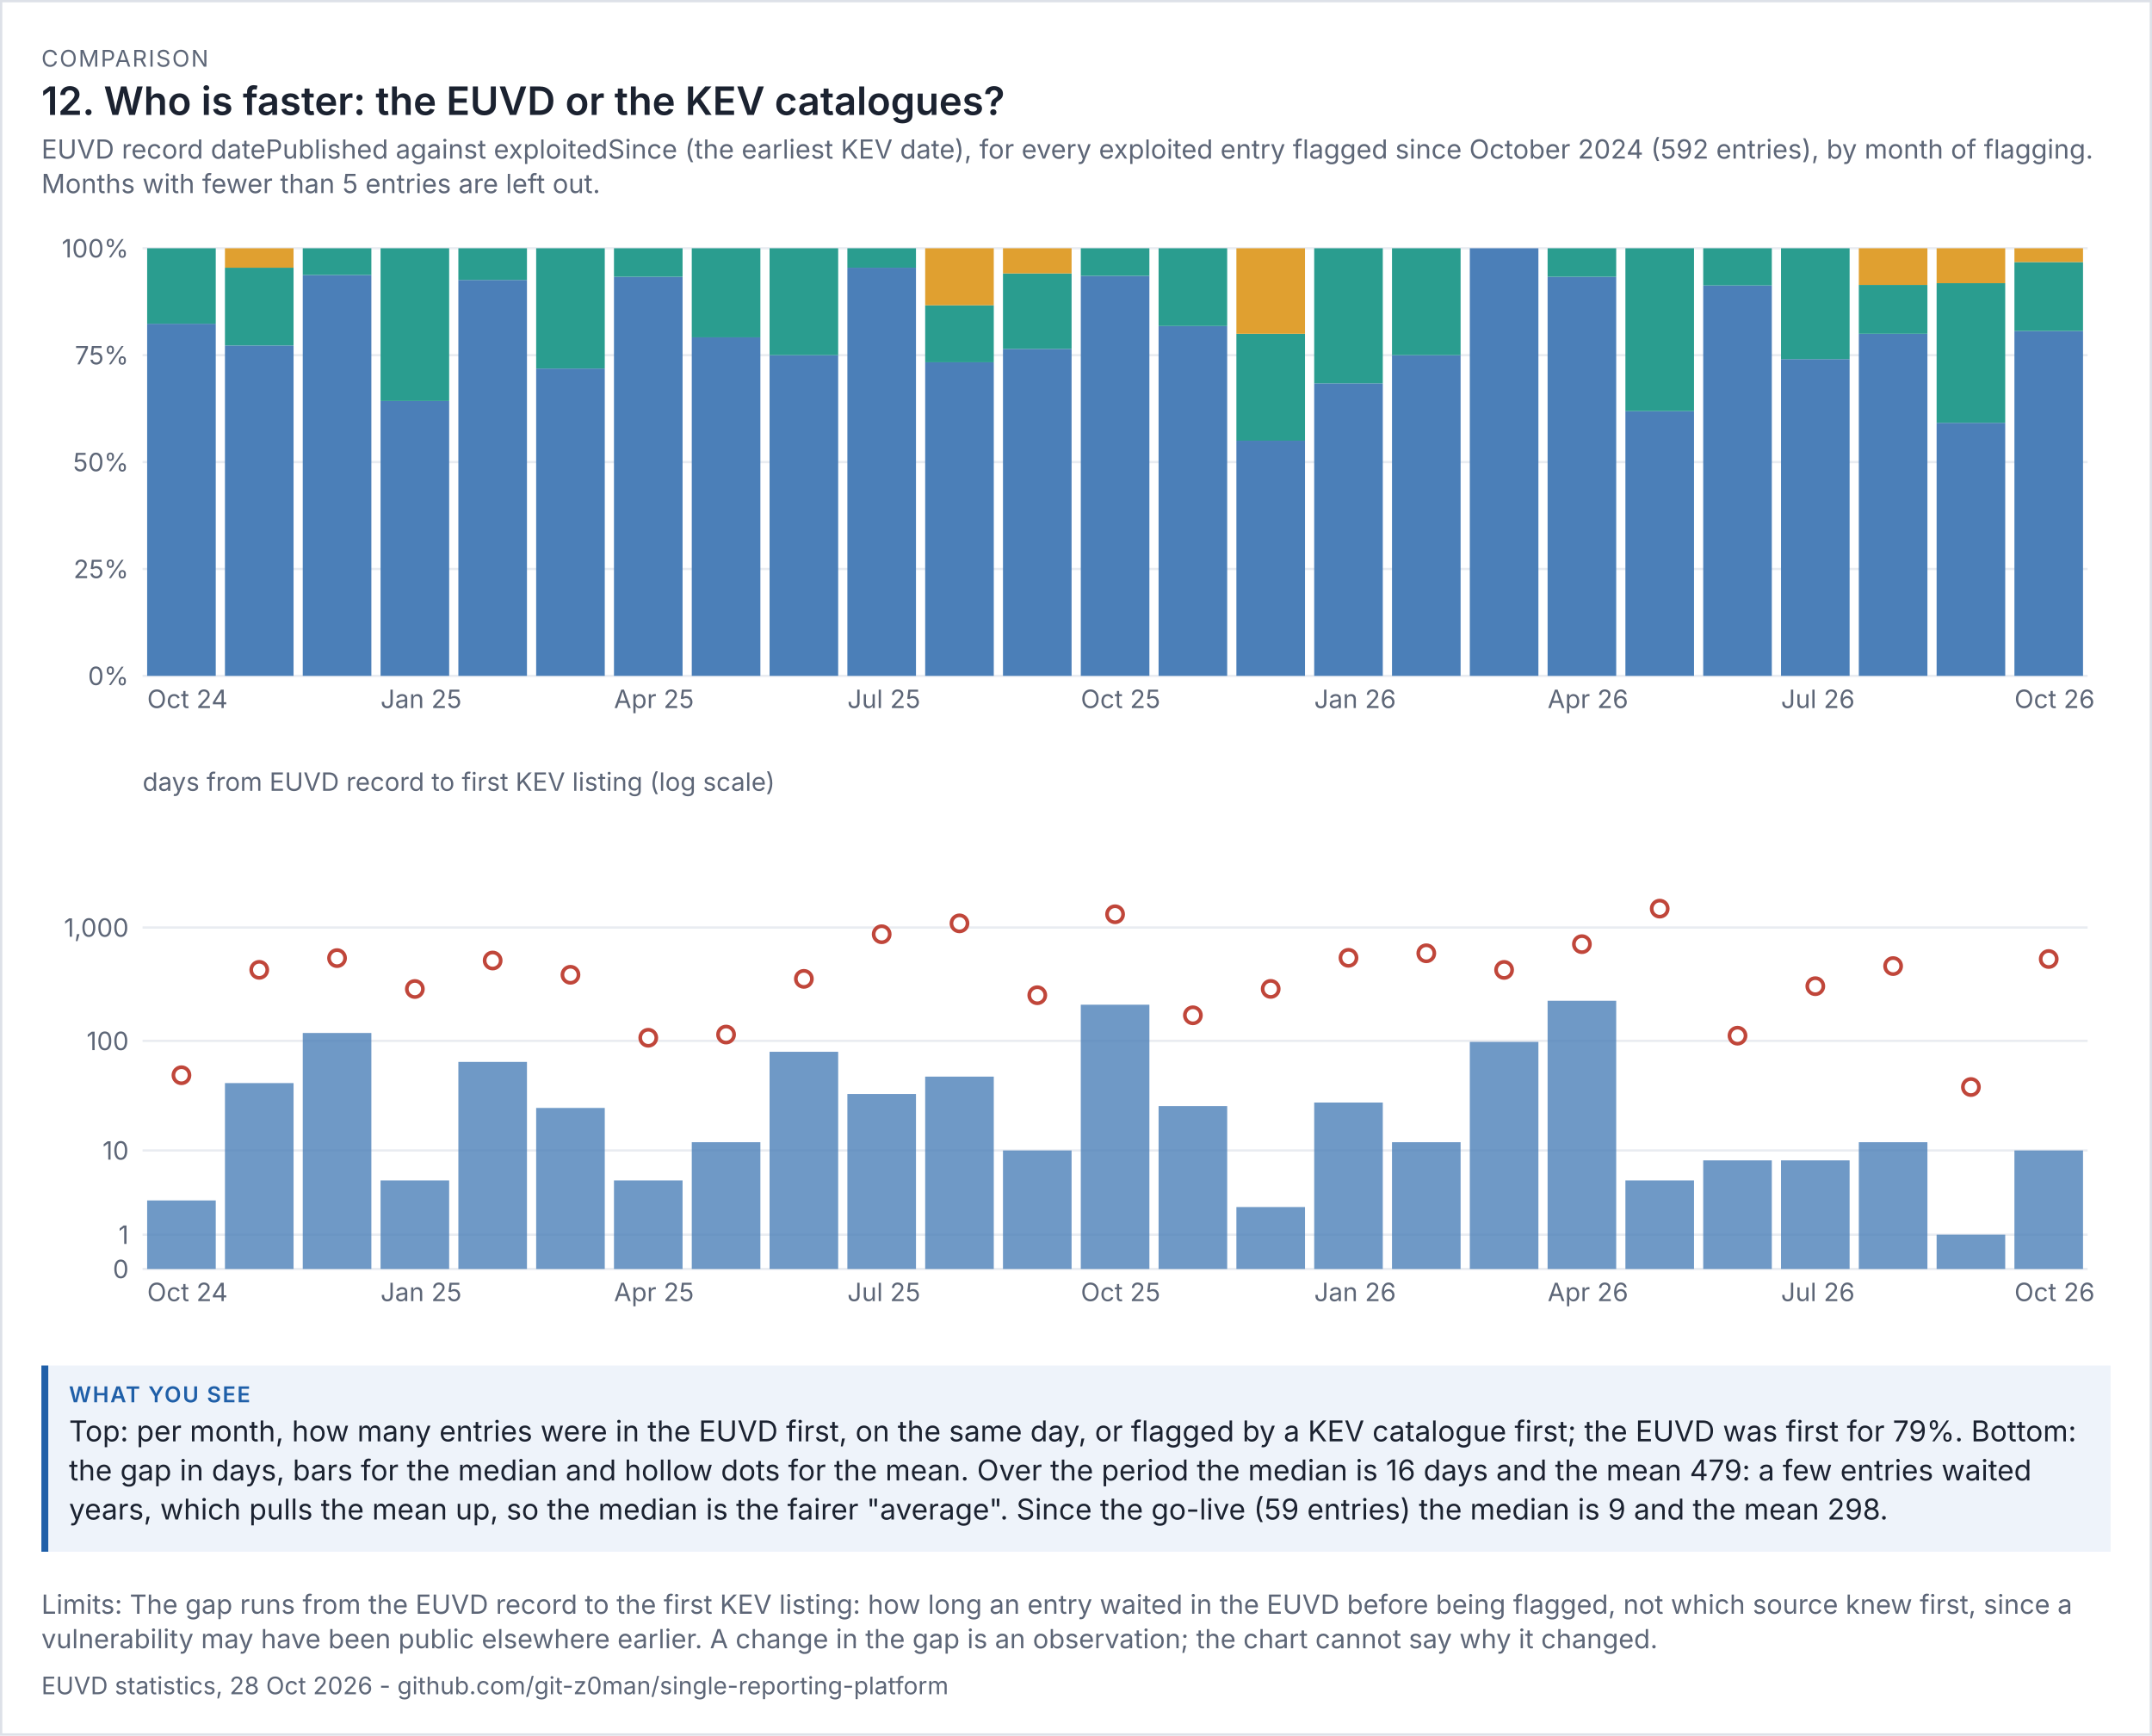
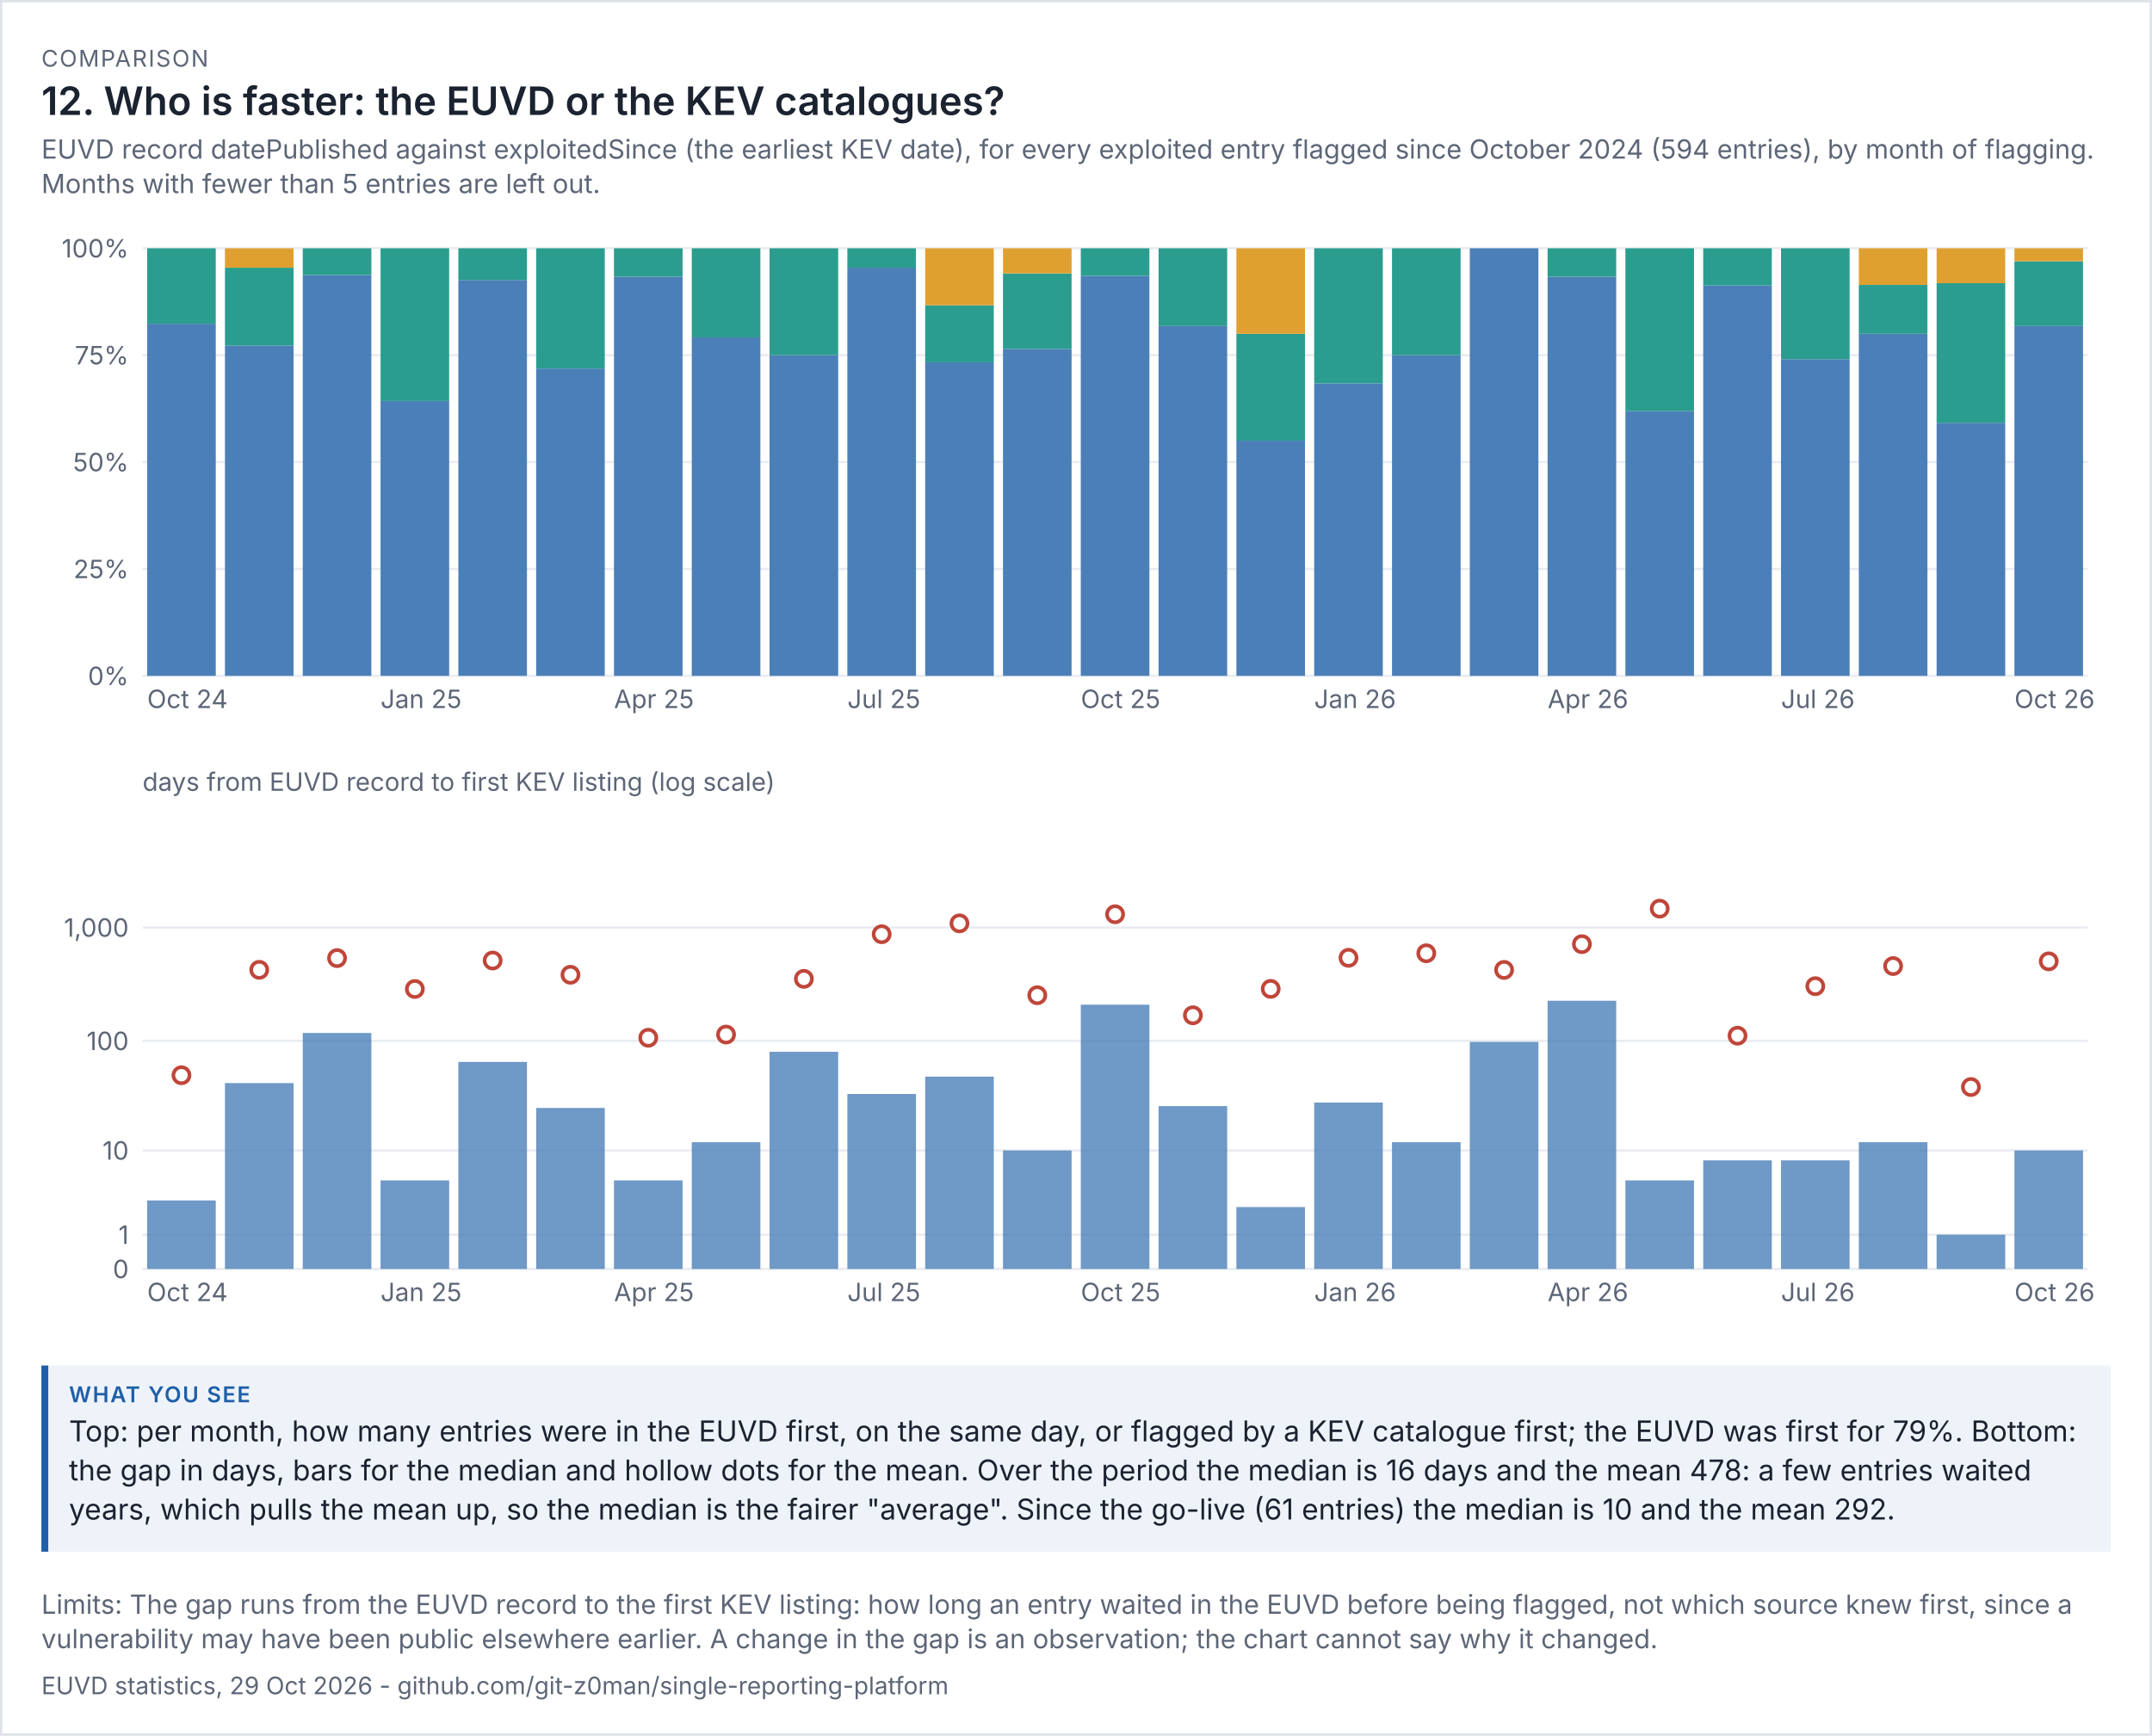
<svg xmlns="http://www.w3.org/2000/svg" viewBox="0 0 936 755" width="936" height="755" font-family="system-ui,-apple-system,'Segoe UI',sans-serif">
  <rect width="100%" height="100%" fill="#ffffff" />
  <rect x="0.5" y="0.5" width="935" height="754" fill="none" stroke="#dde1e8" />
  <text x="18" y="29" font-size="10" letter-spacing="0.6" fill="#5d6677">COMPARISON</text>
  <text x="18" y="50" font-size="17" fill="#1b2230" font-weight="600">12. Who is faster: the EUVD or the KEV catalogues?</text>
-   <text x="18" y="69" font-size="11.5" fill="#5d6677">EUVD record datePublished against exploitedSince (the earliest KEV date), for every exploited entry flagged since October 2024 (592 entries), by month of flagging.</text>
+   <text x="18" y="69" font-size="11.5" fill="#5d6677">EUVD record datePublished against exploitedSince (the earliest KEV date), for every exploited entry flagged since October 2024 (594 entries), by month of flagging.</text>
  <text x="18" y="84" font-size="11.5" fill="#5d6677">Months with fewer than 5 entries are left out.</text>
  <g transform="translate(18,94) scale(1)" font-size="11">
    <svg viewBox="0 0 900 230" role="img" width="900" height="230">
      <g>
        <line x1="44" x2="890" y1="200" y2="200" stroke="rgb(233, 236, 241)" />
        <text x="38" y="204" text-anchor="end" fill="rgb(93, 102, 119)">0%</text>
        <line x1="44" x2="890" y1="153.5" y2="153.5" stroke="rgb(233, 236, 241)" />
        <text x="38" y="157.5" text-anchor="end" fill="rgb(93, 102, 119)">25%</text>
        <line x1="44" x2="890" y1="107" y2="107" stroke="rgb(233, 236, 241)" />
        <text x="38" y="111" text-anchor="end" fill="rgb(93, 102, 119)">50%</text>
        <line x1="44" x2="890" y1="60.5" y2="60.5" stroke="rgb(233, 236, 241)" />
        <text x="38" y="64.5" text-anchor="end" fill="rgb(93, 102, 119)">75%</text>
        <line x1="44" x2="890" y1="14" y2="14" stroke="rgb(233, 236, 241)" />
        <text x="38" y="18" text-anchor="end" fill="rgb(93, 102, 119)">100%</text>
        <rect x="46" y="46.824" width="29.84" height="153.176" fill="rgb(75, 127, 184)" />
        <rect x="46" y="14" width="29.84" height="32.824" fill="rgb(42, 157, 143)" />
        <text x="46" y="214" fill="rgb(93, 102, 119)">Oct 24</text>
        <rect x="79.84" y="56.273" width="29.84" height="143.727" fill="rgb(75, 127, 184)" />
        <rect x="79.84" y="22.455" width="29.84" height="33.818" fill="rgb(42, 157, 143)" />
        <rect x="79.84" y="14" width="29.84" height="8.455" fill="rgb(224, 160, 48)" />
        <rect x="113.68" y="25.625" width="29.84" height="174.375" fill="rgb(75, 127, 184)" />
        <rect x="113.68" y="14" width="29.84" height="11.625" fill="rgb(42, 157, 143)" />
        <rect x="147.52" y="80.429" width="29.84" height="119.571" fill="rgb(75, 127, 184)" />
        <rect x="147.52" y="14" width="29.84" height="66.429" fill="rgb(42, 157, 143)" />
        <text x="147.52" y="214" fill="rgb(93, 102, 119)">Jan 25</text>
        <rect x="181.36" y="27.778" width="29.84" height="172.222" fill="rgb(75, 127, 184)" />
        <rect x="181.36" y="14" width="29.84" height="13.778" fill="rgb(42, 157, 143)" />
        <rect x="215.2" y="66.312" width="29.84" height="133.688" fill="rgb(75, 127, 184)" />
        <rect x="215.2" y="14" width="29.84" height="52.312" fill="rgb(42, 157, 143)" />
        <rect x="249.04" y="26.4" width="29.84" height="173.6" fill="rgb(75, 127, 184)" />
        <rect x="249.04" y="14" width="29.84" height="12.4" fill="rgb(42, 157, 143)" />
        <text x="249.04" y="214" fill="rgb(93, 102, 119)">Apr 25</text>
        <rect x="282.88" y="52.75" width="29.84" height="147.25" fill="rgb(75, 127, 184)" />
        <rect x="282.88" y="14" width="29.84" height="38.75" fill="rgb(42, 157, 143)" />
        <rect x="316.72" y="60.5" width="29.84" height="139.5" fill="rgb(75, 127, 184)" />
        <rect x="316.72" y="14" width="29.84" height="46.5" fill="rgb(42, 157, 143)" />
        <rect x="350.56" y="22.455" width="29.84" height="177.545" fill="rgb(75, 127, 184)" />
        <rect x="350.56" y="14" width="29.84" height="8.455" fill="rgb(42, 157, 143)" />
        <text x="350.56" y="214" fill="rgb(93, 102, 119)">Jul 25</text>
        <rect x="384.4" y="63.6" width="29.84" height="136.4" fill="rgb(75, 127, 184)" />
        <rect x="384.4" y="38.8" width="29.84" height="24.8" fill="rgb(42, 157, 143)" />
        <rect x="384.4" y="14" width="29.84" height="24.8" fill="rgb(224, 160, 48)" />
        <rect x="418.24" y="57.765" width="29.84" height="142.235" fill="rgb(75, 127, 184)" />
        <rect x="418.24" y="24.941" width="29.84" height="32.824" fill="rgb(42, 157, 143)" />
        <rect x="418.24" y="14" width="29.84" height="10.941" fill="rgb(224, 160, 48)" />
        <rect x="452.08" y="26" width="29.84" height="174" fill="rgb(75, 127, 184)" />
        <rect x="452.08" y="14" width="29.84" height="12" fill="rgb(42, 157, 143)" />
        <text x="452.08" y="214" fill="rgb(93, 102, 119)">Oct 25</text>
        <rect x="485.92" y="47.818" width="29.84" height="152.182" fill="rgb(75, 127, 184)" />
        <rect x="485.92" y="14" width="29.84" height="33.818" fill="rgb(42, 157, 143)" />
        <rect x="519.76" y="97.7" width="29.84" height="102.3" fill="rgb(75, 127, 184)" />
        <rect x="519.76" y="51.2" width="29.84" height="46.5" fill="rgb(42, 157, 143)" />
        <rect x="519.76" y="14" width="29.84" height="37.2" fill="rgb(224, 160, 48)" />
        <rect x="553.6" y="72.737" width="29.84" height="127.263" fill="rgb(75, 127, 184)" />
        <rect x="553.6" y="14" width="29.84" height="58.737" fill="rgb(42, 157, 143)" />
        <text x="553.6" y="214" fill="rgb(93, 102, 119)">Jan 26</text>
        <rect x="587.44" y="60.5" width="29.84" height="139.5" fill="rgb(75, 127, 184)" />
        <rect x="587.44" y="14" width="29.84" height="46.5" fill="rgb(42, 157, 143)" />
        <rect x="621.28" y="14" width="29.84" height="186" fill="rgb(75, 127, 184)" />
        <rect x="655.12" y="26.4" width="29.84" height="173.6" fill="rgb(75, 127, 184)" />
        <rect x="655.12" y="14" width="29.84" height="12.4" fill="rgb(42, 157, 143)" />
        <text x="655.12" y="214" fill="rgb(93, 102, 119)">Apr 26</text>
        <rect x="688.96" y="84.857" width="29.84" height="115.143" fill="rgb(75, 127, 184)" />
        <rect x="688.96" y="14" width="29.84" height="70.857" fill="rgb(42, 157, 143)" />
        <rect x="722.8" y="30.174" width="29.84" height="169.826" fill="rgb(75, 127, 184)" />
        <rect x="722.8" y="14" width="29.84" height="16.174" fill="rgb(42, 157, 143)" />
        <rect x="756.64" y="62.222" width="29.84" height="137.778" fill="rgb(75, 127, 184)" />
        <rect x="756.64" y="14" width="29.84" height="48.222" fill="rgb(42, 157, 143)" />
        <text x="756.64" y="214" fill="rgb(93, 102, 119)">Jul 26</text>
        <rect x="790.48" y="51.2" width="29.84" height="148.8" fill="rgb(75, 127, 184)" />
        <rect x="790.48" y="29.943" width="29.84" height="21.257" fill="rgb(42, 157, 143)" />
        <rect x="790.48" y="14" width="29.84" height="15.943" fill="rgb(224, 160, 48)" />
        <rect x="824.32" y="89.918" width="29.84" height="110.082" fill="rgb(75, 127, 184)" />
        <rect x="824.32" y="29.184" width="29.84" height="60.735" fill="rgb(42, 157, 143)" />
        <rect x="824.32" y="14" width="29.84" height="15.184" fill="rgb(224, 160, 48)" />
-         <rect x="858.16" y="50" width="29.84" height="150" fill="rgb(75, 127, 184)" />
-         <rect x="858.16" y="20" width="29.84" height="30" fill="rgb(42, 157, 143)" />
-         <rect x="858.16" y="14" width="29.84" height="6" fill="rgb(224, 160, 48)" />
+         <rect x="858.16" y="47.818" width="29.84" height="152.182" fill="rgb(75, 127, 184)" />
+         <rect x="858.16" y="19.636" width="29.84" height="28.182" fill="rgb(42, 157, 143)" />
+         <rect x="858.16" y="14" width="29.84" height="5.636" fill="rgb(224, 160, 48)" />
        <text x="858.16" y="214" fill="rgb(93, 102, 119)">Oct 26</text>
      </g>
    </svg>
  </g>
  <g transform="translate(18,332) scale(1)" font-size="11">
    <svg viewBox="0 0 900 250" role="img" width="900" height="250">
      <g>
        <line x1="44" x2="890" y1="220" y2="220" stroke="rgb(233, 236, 241)" />
        <text x="38" y="224" text-anchor="end" fill="rgb(93, 102, 119)">0</text>
        <line x1="44" x2="890" y1="205.099" y2="205.099" stroke="rgb(233, 236, 241)" />
        <text x="38" y="209.099" text-anchor="end" fill="rgb(93, 102, 119)">1</text>
        <line x1="44" x2="890" y1="168.451" y2="168.451" stroke="rgb(233, 236, 241)" />
        <text x="38" y="172.451" text-anchor="end" fill="rgb(93, 102, 119)">10</text>
        <line x1="44" x2="890" y1="120.786" y2="120.786" stroke="rgb(233, 236, 241)" />
        <text x="38" y="124.786" text-anchor="end" fill="rgb(93, 102, 119)">100</text>
        <line x1="44" x2="890" y1="71.479" y2="71.479" stroke="rgb(233, 236, 241)" />
        <text x="38" y="75.479" text-anchor="end" fill="rgb(93, 102, 119)">1,000</text>
        <text x="44" y="12" fill="rgb(93, 102, 119)">days from EUVD record to first KEV listing (log scale)</text>
        <rect x="46" y="190.198" width="29.84" height="29.802" fill="rgb(75, 127, 184)" opacity="0.8" />
        <circle cx="60.92" cy="135.73" r="3.5" fill="rgb(255, 255, 255)" stroke="rgb(192, 70, 58)" stroke-width="1.6" />
        <text x="46" y="234" fill="rgb(93, 102, 119)">Oct 24</text>
        <rect x="79.84" y="139.143" width="29.84" height="80.857" fill="rgb(75, 127, 184)" opacity="0.8" />
        <circle cx="94.76" cy="89.88" r="3.5" fill="rgb(255, 255, 255)" stroke="rgb(192, 70, 58)" stroke-width="1.6" />
        <rect x="113.68" y="117.351" width="29.84" height="102.649" fill="rgb(75, 127, 184)" opacity="0.8" />
        <circle cx="128.6" cy="84.782" r="3.5" fill="rgb(255, 255, 255)" stroke="rgb(192, 70, 58)" stroke-width="1.6" />
        <rect x="147.52" y="181.482" width="29.84" height="38.518" fill="rgb(75, 127, 184)" opacity="0.8" />
        <circle cx="162.44" cy="98.215" r="3.5" fill="rgb(255, 255, 255)" stroke="rgb(192, 70, 58)" stroke-width="1.6" />
        <text x="147.52" y="234" fill="rgb(93, 102, 119)">Jan 25</text>
        <rect x="181.36" y="129.933" width="29.84" height="90.067" fill="rgb(75, 127, 184)" opacity="0.8" />
        <circle cx="196.28" cy="85.824" r="3.5" fill="rgb(255, 255, 255)" stroke="rgb(192, 70, 58)" stroke-width="1.6" />
        <rect x="215.2" y="149.959" width="29.84" height="70.041" fill="rgb(75, 127, 184)" opacity="0.8" />
        <circle cx="230.12" cy="92.031" r="3.5" fill="rgb(255, 255, 255)" stroke="rgb(192, 70, 58)" stroke-width="1.6" />
        <rect x="249.04" y="181.482" width="29.84" height="38.518" fill="rgb(75, 127, 184)" opacity="0.8" />
        <circle cx="263.96" cy="119.425" r="3.5" fill="rgb(255, 255, 255)" stroke="rgb(192, 70, 58)" stroke-width="1.6" />
        <text x="249.04" y="234" fill="rgb(93, 102, 119)">Apr 25</text>
        <rect x="282.88" y="164.86" width="29.84" height="55.14" fill="rgb(75, 127, 184)" opacity="0.8" />
        <circle cx="297.8" cy="118.033" r="3.5" fill="rgb(255, 255, 255)" stroke="rgb(192, 70, 58)" stroke-width="1.6" />
        <rect x="316.72" y="125.53" width="29.84" height="94.47" fill="rgb(75, 127, 184)" opacity="0.8" />
        <circle cx="331.64" cy="93.806" r="3.5" fill="rgb(255, 255, 255)" stroke="rgb(192, 70, 58)" stroke-width="1.6" />
        <rect x="350.56" y="143.878" width="29.84" height="76.122" fill="rgb(75, 127, 184)" opacity="0.8" />
        <circle cx="365.48" cy="74.393" r="3.5" fill="rgb(255, 255, 255)" stroke="rgb(192, 70, 58)" stroke-width="1.6" />
        <text x="350.56" y="234" fill="rgb(93, 102, 119)">Jul 25</text>
        <rect x="384.4" y="136.335" width="29.84" height="83.665" fill="rgb(75, 127, 184)" opacity="0.8" />
        <circle cx="399.32" cy="69.663" r="3.5" fill="rgb(255, 255, 255)" stroke="rgb(192, 70, 58)" stroke-width="1.6" />
        <rect x="418.24" y="168.451" width="29.84" height="51.549" fill="rgb(75, 127, 184)" opacity="0.8" />
        <circle cx="433.16" cy="100.927" r="3.5" fill="rgb(255, 255, 255)" stroke="rgb(192, 70, 58)" stroke-width="1.6" />
        <rect x="452.08" y="105.05" width="29.84" height="114.95" fill="rgb(75, 127, 184)" opacity="0.8" />
        <circle cx="467" cy="65.703" r="3.5" fill="rgb(255, 255, 255)" stroke="rgb(192, 70, 58)" stroke-width="1.6" />
        <text x="452.08" y="234" fill="rgb(93, 102, 119)">Oct 25</text>
        <rect x="485.92" y="149.147" width="29.84" height="70.853" fill="rgb(75, 127, 184)" opacity="0.8" />
        <circle cx="500.84" cy="109.656" r="3.5" fill="rgb(255, 255, 255)" stroke="rgb(192, 70, 58)" stroke-width="1.6" />
        <rect x="519.76" y="193.069" width="29.84" height="26.931" fill="rgb(75, 127, 184)" opacity="0.8" />
        <circle cx="534.68" cy="98.171" r="3.5" fill="rgb(255, 255, 255)" stroke="rgb(192, 70, 58)" stroke-width="1.6" />
        <rect x="553.6" y="147.611" width="29.84" height="72.389" fill="rgb(75, 127, 184)" opacity="0.8" />
        <circle cx="568.52" cy="84.647" r="3.5" fill="rgb(255, 255, 255)" stroke="rgb(192, 70, 58)" stroke-width="1.6" />
        <text x="553.6" y="234" fill="rgb(93, 102, 119)">Jan 26</text>
        <rect x="587.44" y="164.86" width="29.84" height="55.14" fill="rgb(75, 127, 184)" opacity="0.8" />
        <circle cx="602.36" cy="82.679" r="3.5" fill="rgb(255, 255, 255)" stroke="rgb(192, 70, 58)" stroke-width="1.6" />
        <rect x="621.28" y="121.216" width="29.84" height="98.784" fill="rgb(75, 127, 184)" opacity="0.8" />
        <circle cx="636.2" cy="89.91" r="3.5" fill="rgb(255, 255, 255)" stroke="rgb(192, 70, 58)" stroke-width="1.6" />
        <rect x="655.12" y="103.329" width="29.84" height="116.671" fill="rgb(75, 127, 184)" opacity="0.8" />
        <circle cx="670.04" cy="78.709" r="3.5" fill="rgb(255, 255, 255)" stroke="rgb(192, 70, 58)" stroke-width="1.6" />
        <text x="655.12" y="234" fill="rgb(93, 102, 119)">Apr 26</text>
        <rect x="688.96" y="181.482" width="29.84" height="38.518" fill="rgb(75, 127, 184)" opacity="0.8" />
        <circle cx="703.88" cy="63.257" r="3.5" fill="rgb(255, 255, 255)" stroke="rgb(192, 70, 58)" stroke-width="1.6" />
        <rect x="722.8" y="172.765" width="29.84" height="47.235" fill="rgb(75, 127, 184)" opacity="0.8" />
        <circle cx="737.72" cy="118.525" r="3.5" fill="rgb(255, 255, 255)" stroke="rgb(192, 70, 58)" stroke-width="1.6" />
        <rect x="756.64" y="172.765" width="29.84" height="47.235" fill="rgb(75, 127, 184)" opacity="0.8" />
        <circle cx="771.56" cy="96.992" r="3.5" fill="rgb(255, 255, 255)" stroke="rgb(192, 70, 58)" stroke-width="1.6" />
        <text x="756.64" y="234" fill="rgb(93, 102, 119)">Jul 26</text>
        <rect x="790.48" y="164.86" width="29.84" height="55.14" fill="rgb(75, 127, 184)" opacity="0.8" />
        <circle cx="805.4" cy="88.245" r="3.5" fill="rgb(255, 255, 255)" stroke="rgb(192, 70, 58)" stroke-width="1.6" />
        <rect x="824.32" y="205.099" width="29.84" height="14.901" fill="rgb(75, 127, 184)" opacity="0.8" />
        <circle cx="839.24" cy="140.86" r="3.5" fill="rgb(255, 255, 255)" stroke="rgb(192, 70, 58)" stroke-width="1.6" />
        <rect x="858.16" y="168.451" width="29.84" height="51.549" fill="rgb(75, 127, 184)" opacity="0.8" />
-         <circle cx="873.08" cy="85.169" r="3.5" fill="rgb(255, 255, 255)" stroke="rgb(192, 70, 58)" stroke-width="1.6" />
+         <circle cx="873.08" cy="86.187" r="3.5" fill="rgb(255, 255, 255)" stroke="rgb(192, 70, 58)" stroke-width="1.6" />
        <text x="858.16" y="234" fill="rgb(93, 102, 119)">Oct 26</text>
      </g>
    </svg>
  </g>
  <rect x="18" y="594" width="900" height="81" fill="#eef3fa" />
  <rect x="18" y="594" width="3" height="81" fill="#1f5fa8" />
  <text x="30" y="610" font-size="9.5" letter-spacing="0.6" font-weight="600" fill="#1f5fa8">WHAT YOU SEE</text>
  <text x="30" y="627" font-size="12.5" fill="#1b2230">Top: per month, how many entries were in the EUVD first, on the same day, or flagged by a KEV catalogue first; the EUVD was first for 79%. Bottom:</text>
-   <text x="30" y="644" font-size="12.5" fill="#1b2230">the gap in days, bars for the median and hollow dots for the mean. Over the period the median is 16 days and the mean 479: a few entries waited</text>
-   <text x="30" y="661" font-size="12.5" fill="#1b2230">years, which pulls the mean up, so the median is the fairer "average". Since the go-live (59 entries) the median is 9 and the mean 298.</text>
+   <text x="30" y="644" font-size="12.5" fill="#1b2230">the gap in days, bars for the median and hollow dots for the mean. Over the period the median is 16 days and the mean 478: a few entries waited</text>
+   <text x="30" y="661" font-size="12.5" fill="#1b2230">years, which pulls the mean up, so the median is the fairer "average". Since the go-live (61 entries) the median is 10 and the mean 292.</text>
  <text x="18" y="702" font-size="11.5" fill="#5d6677">Limits: The gap runs from the EUVD record to the first KEV listing: how long an entry waited in the EUVD before being flagged, not which source knew first, since a</text>
  <text x="18" y="717" font-size="11.5" fill="#5d6677">vulnerability may have been public elsewhere earlier. A change in the gap is an observation; the chart cannot say why it changed.</text>
-   <text x="18" y="737" font-size="10.5" fill="#5d6677">EUVD statistics, 28 Oct 2026 - github.com/git-z0man/single-reporting-platform</text>
+   <text x="18" y="737" font-size="10.5" fill="#5d6677">EUVD statistics, 29 Oct 2026 - github.com/git-z0man/single-reporting-platform</text>
</svg>
